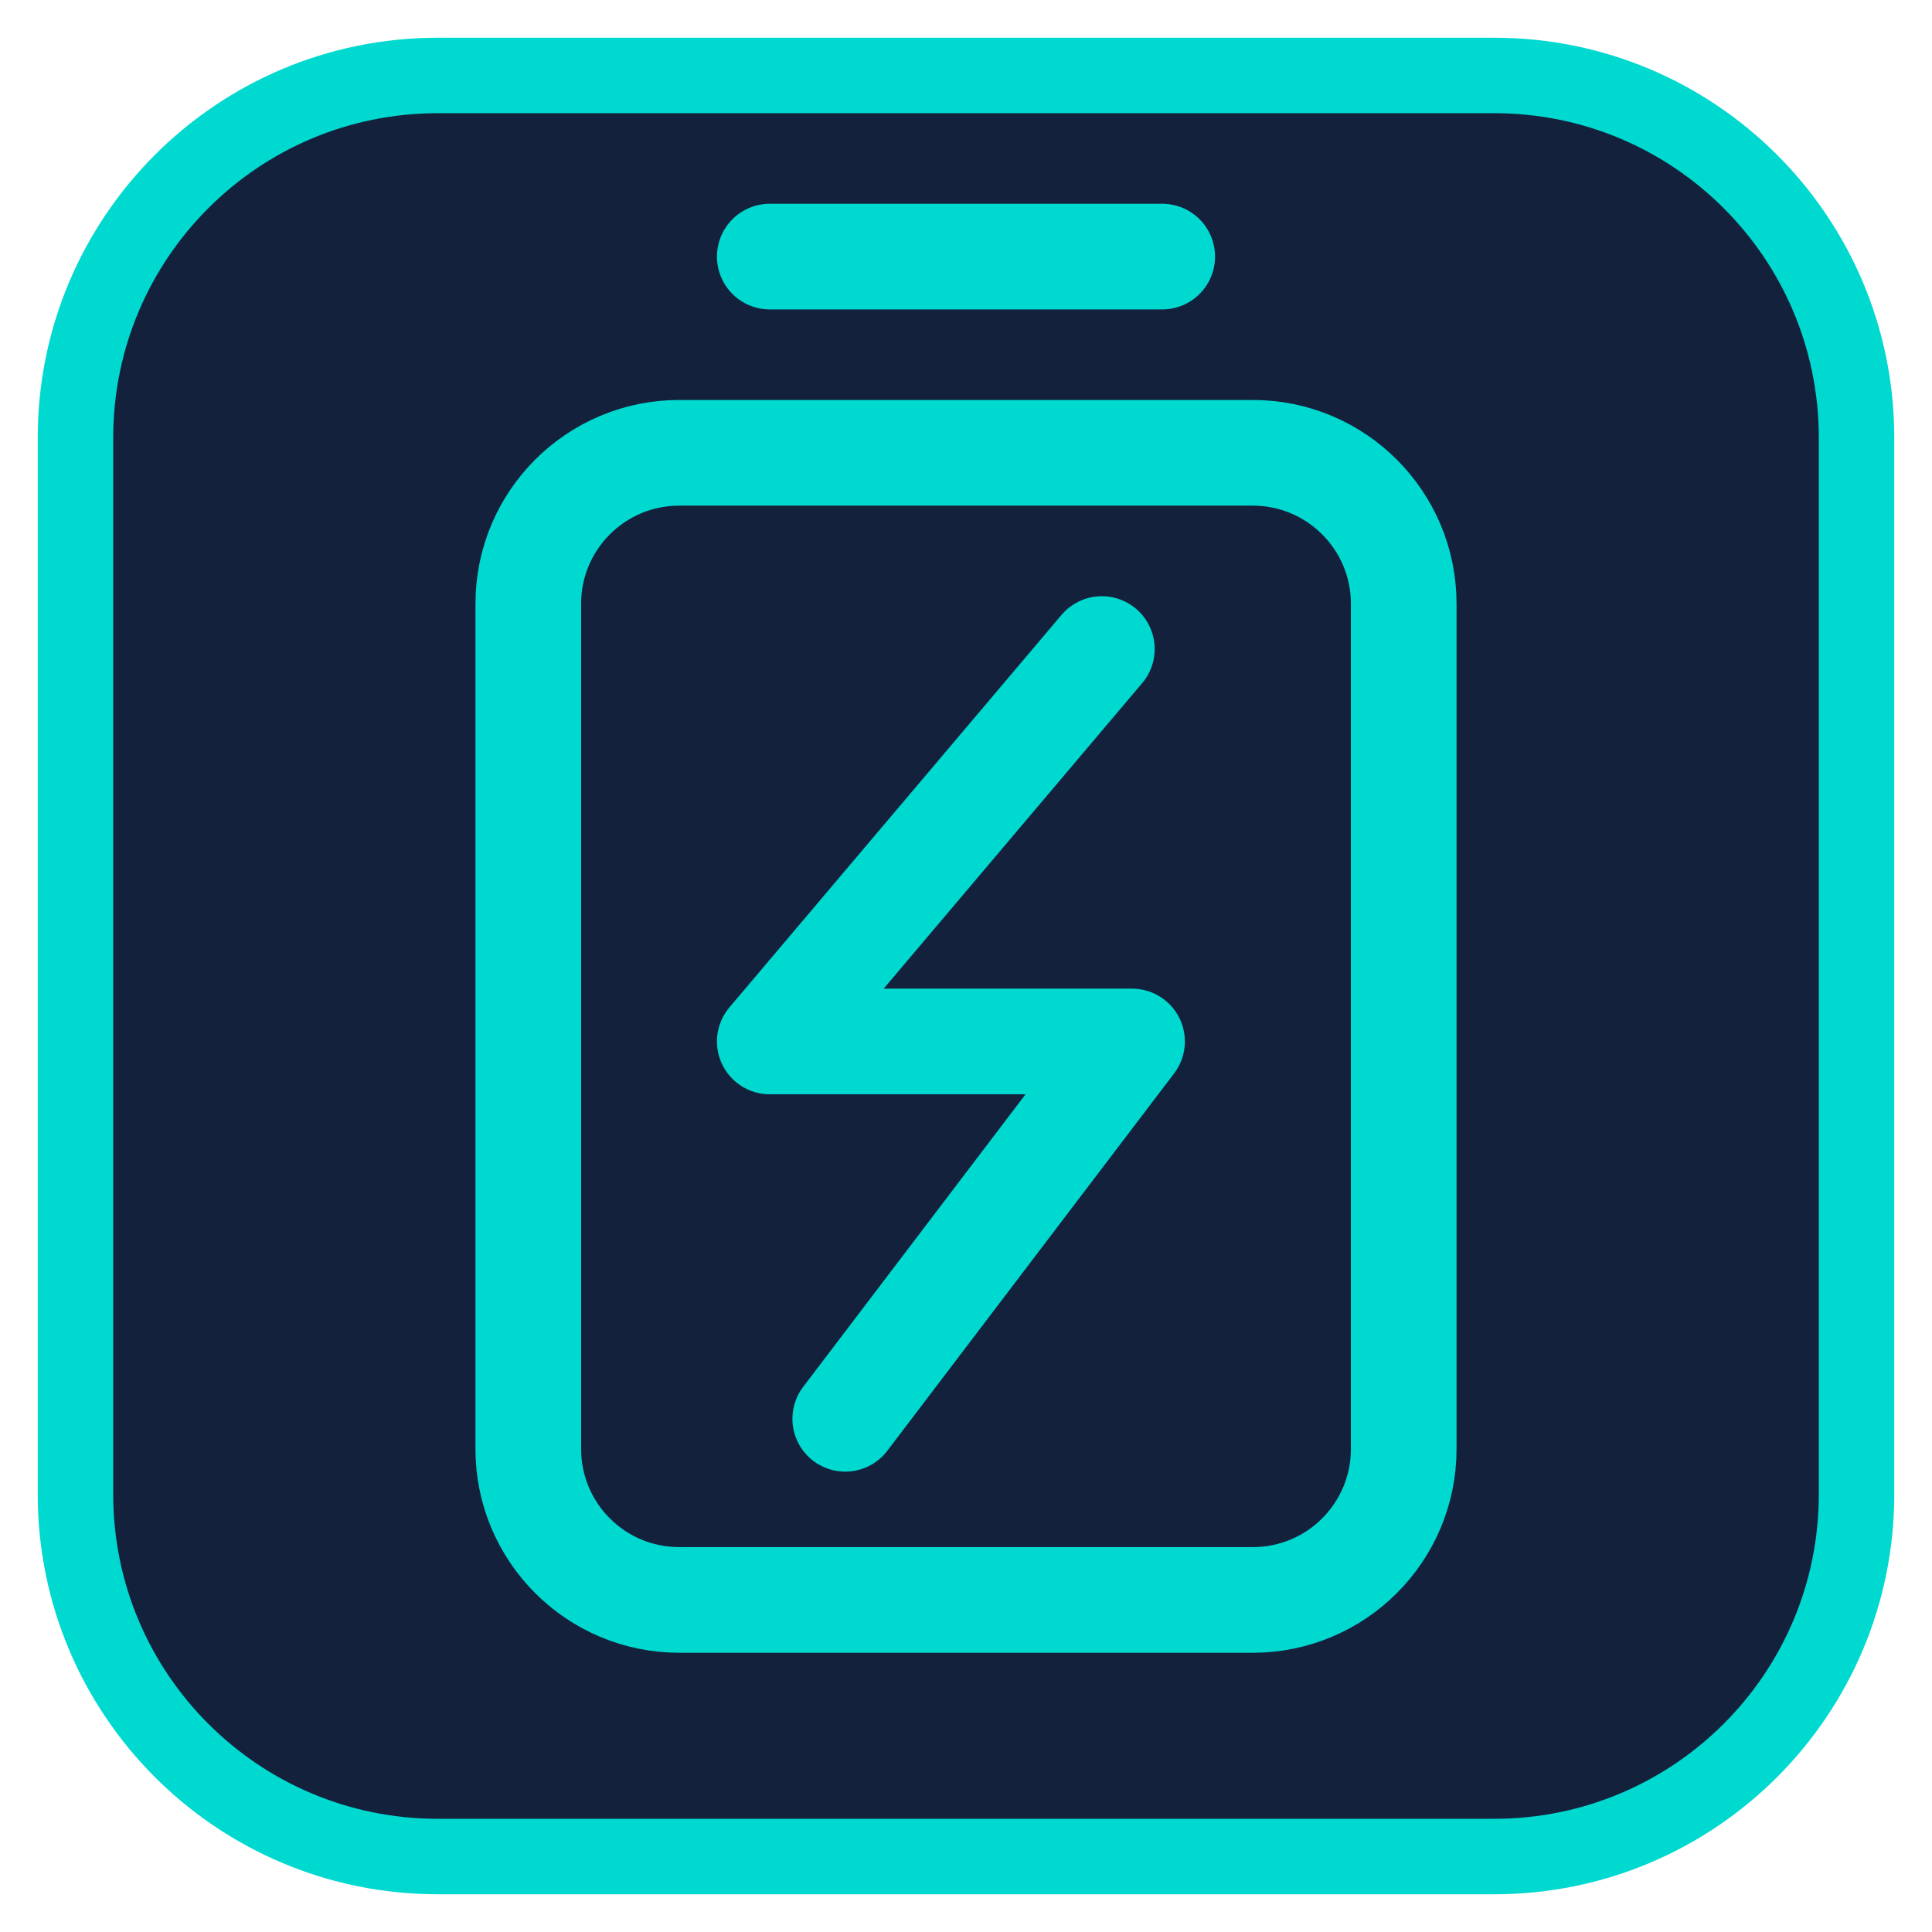
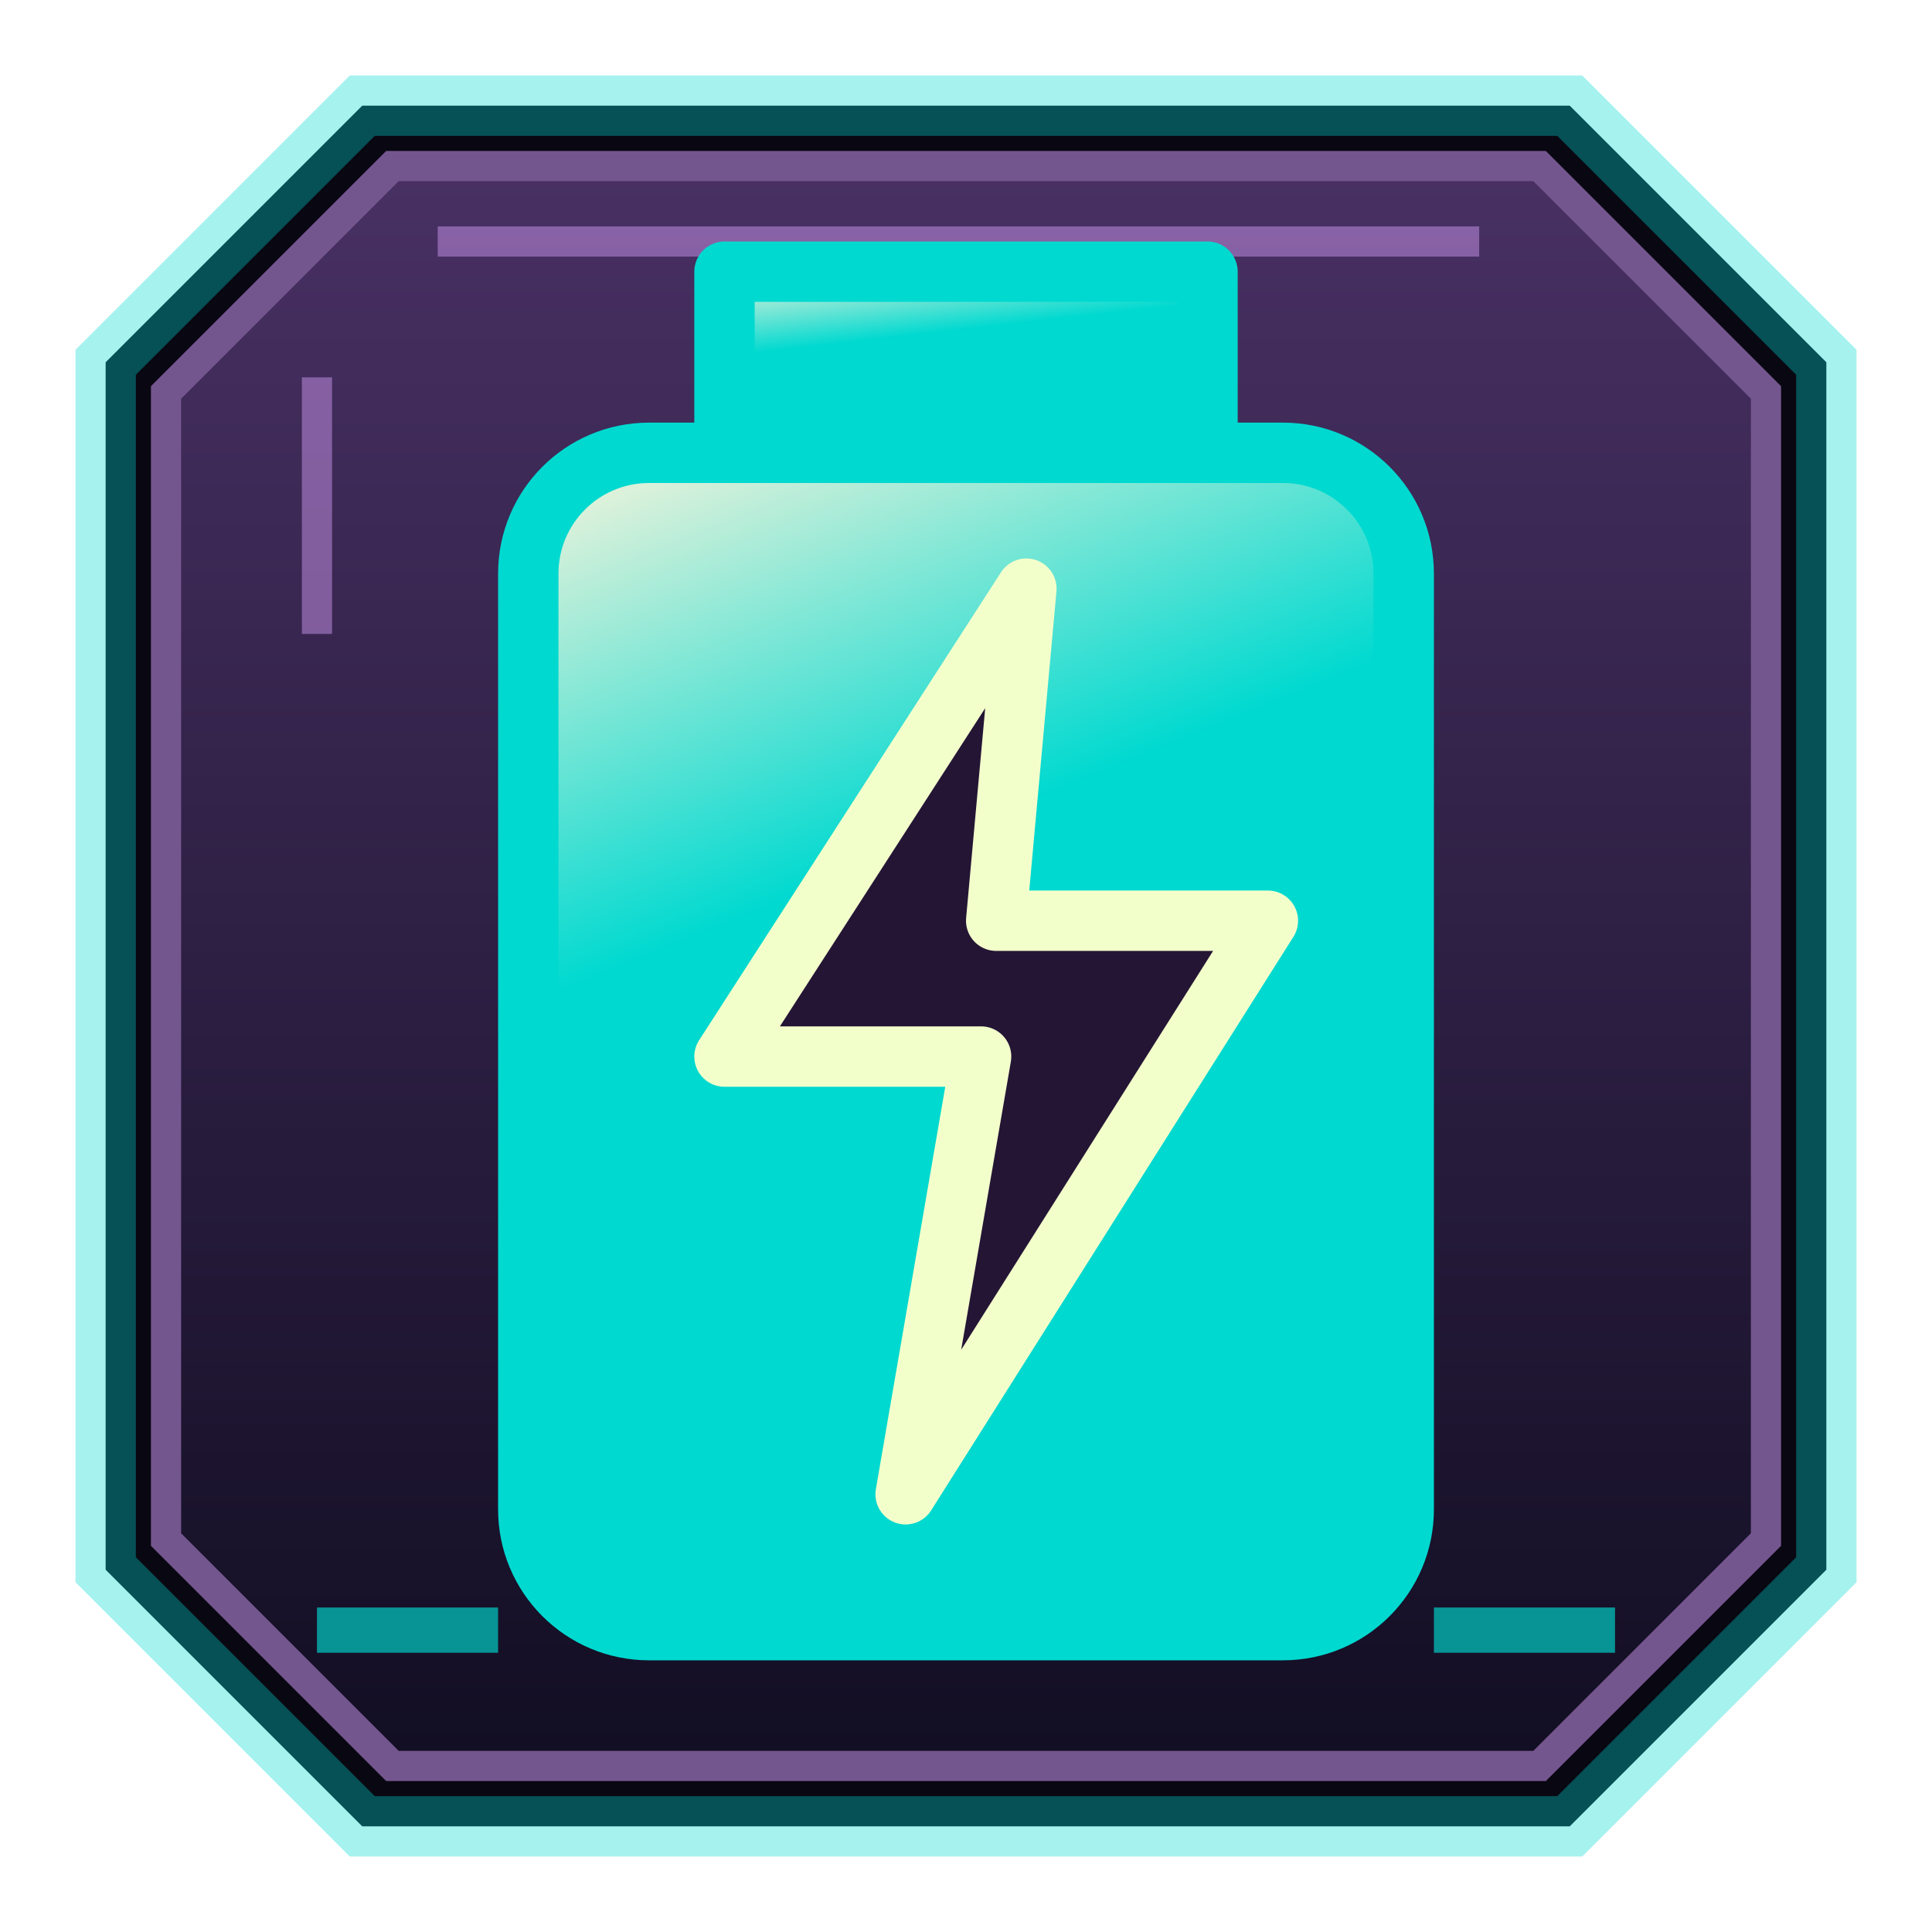
<svg xmlns="http://www.w3.org/2000/svg" width="128" height="128" viewBox="0 0 128 128">
-   <rect x="5" y="5" width="118" height="118" rx="24" fill="#14213D" stroke="#00D9D0" stroke-width="5" />
-   <g fill="none" stroke="#00D9D0" stroke-width="7" stroke-linecap="round" stroke-linejoin="round">
-     <rect x="35" y="30" width="58" height="76" rx="10" />
-     <path d="M51 17H77M73 43 51 69H75L56 94" />
+   <defs>
+     <linearGradient id="base" x2="0" y2="1">
+       <stop stop-color="#483063" />
+       <stop offset="1" stop-color="#120e23" />
+     </linearGradient>
+     <linearGradient id="enamel" x2="0.3" y2="1">
+       <stop stop-color="#fff5dc" />
+       <stop offset=".43" stop-color="#00D9D0" />
+       <stop offset="1" stop-color="#00D9D0" />
+     </linearGradient>
+   </defs>
+   <path d="M24 7h80l17 17v80l-17 17H24L7 104V24Z" fill="#090712" stroke="#00D9D0" stroke-opacity=".35" stroke-width="4" />
+   <path d="M26 11h76l15 15v76l-15 15H26l-15-15V26Z" fill="url(#base)" stroke="#74568e" stroke-width="2" />
+   <path d="M29 16h69m-77 9v17" stroke="#cf98ef" stroke-opacity=".48" stroke-width="2" />
+   <g fill="url(#enamel)" stroke="#00D9D0" stroke-width="4" stroke-linejoin="round" stroke-linecap="round">
+     <path d="M48 18h32v12H48Z" />
+     <rect x="35" y="30" width="58" height="78" rx="8" />
+     <path d="M68 39L48 70h17l-5 29 24-38H66Z" fill="#241535" stroke="#f3ffcb" />
  </g>
+   <path d="M21 108h12m62 0h12" stroke="#00D9D0" stroke-opacity=".65" stroke-width="3" />
</svg>
